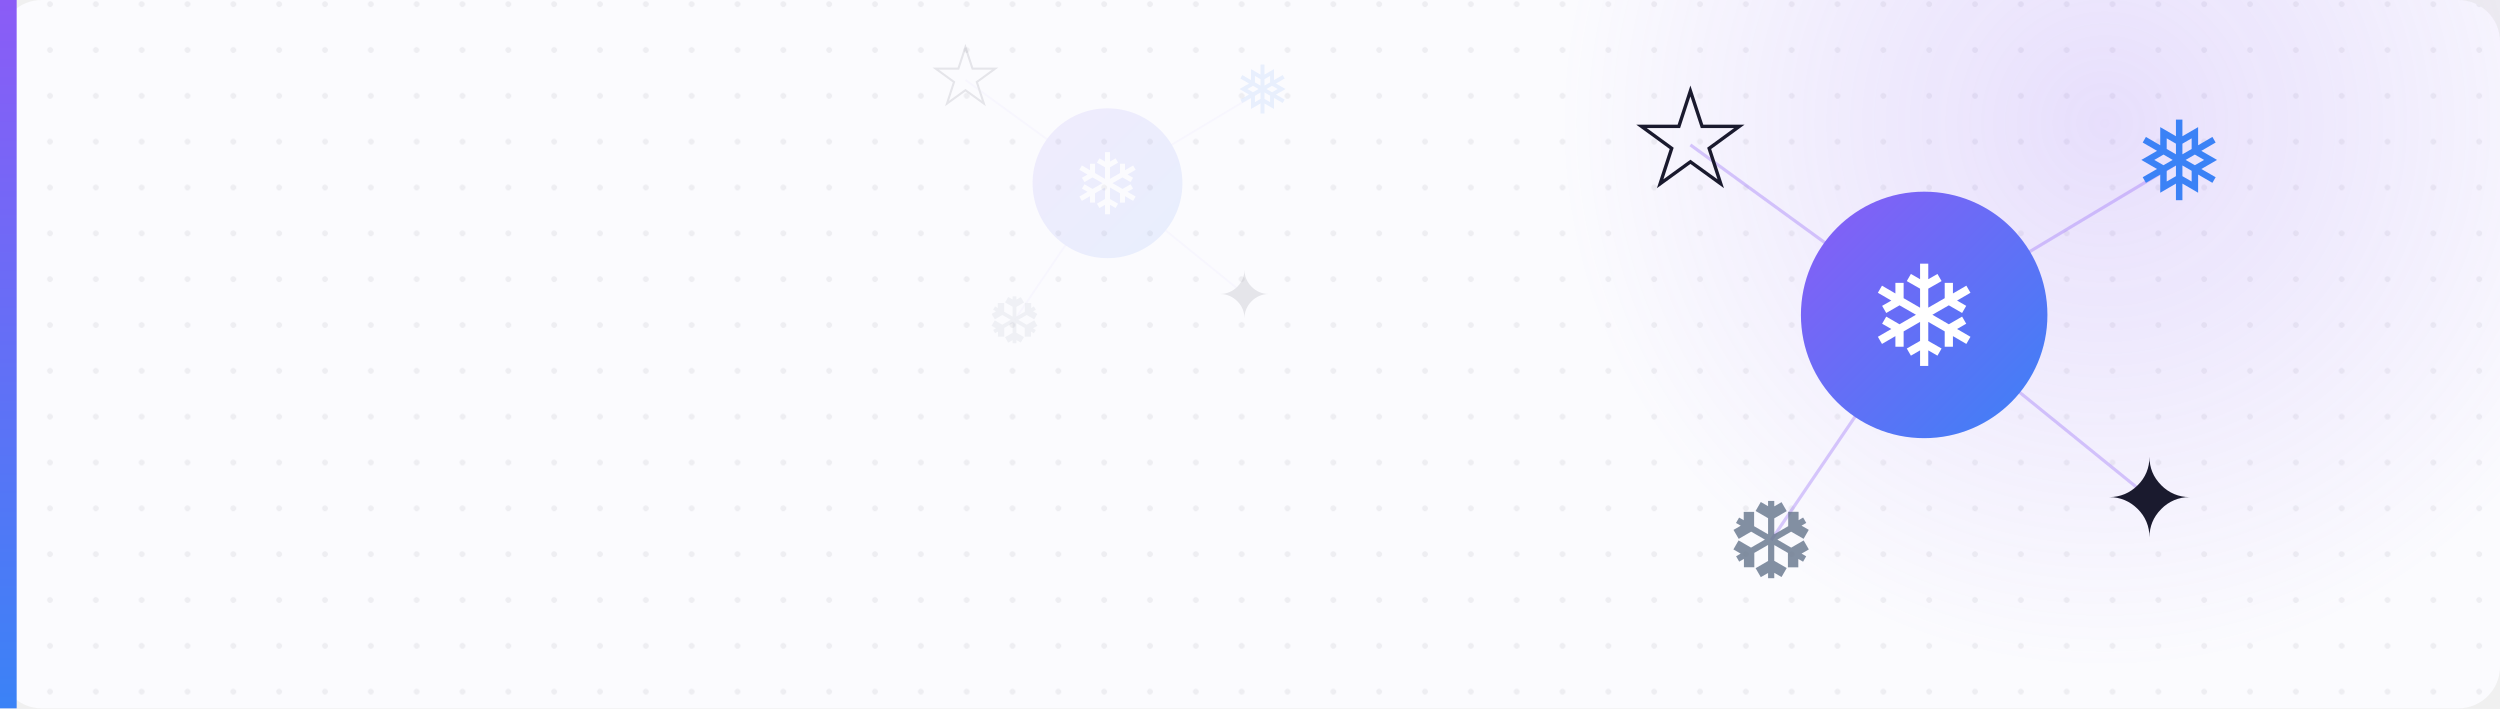
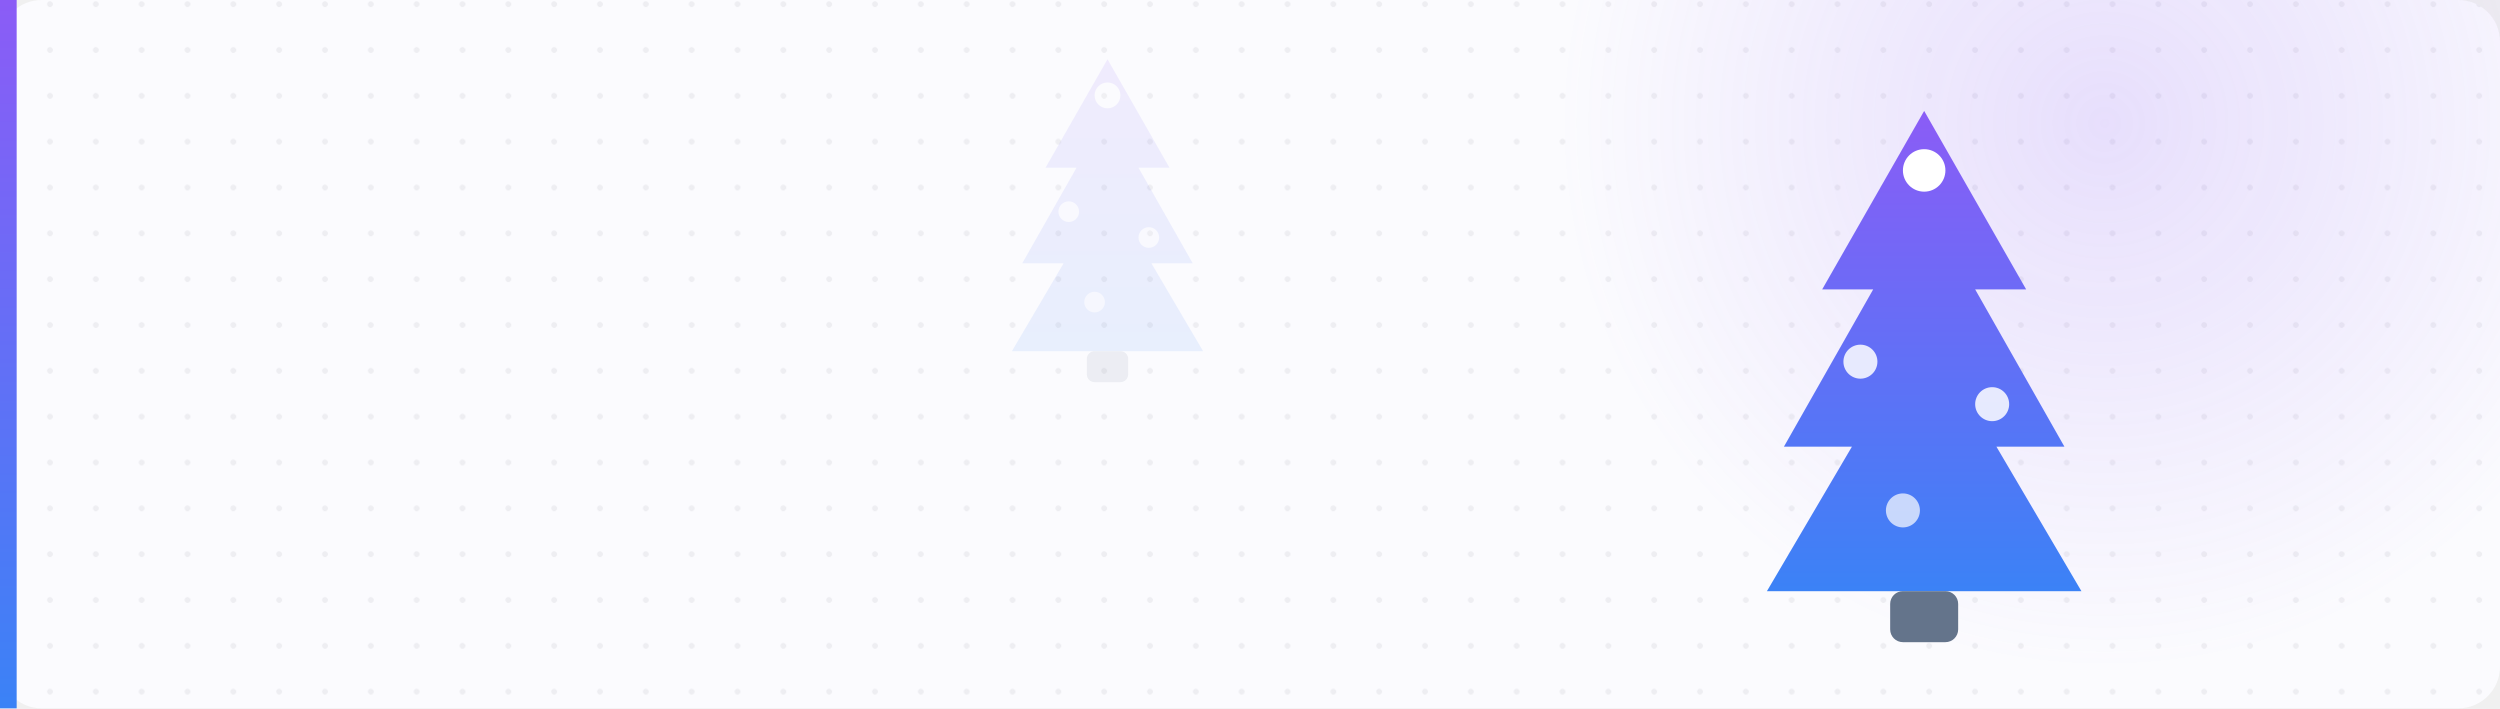
<svg xmlns="http://www.w3.org/2000/svg" viewBox="0 0 1200 340" width="1200" height="340" role="img">
  <defs>
    <linearGradient id="ghlibraryc" x1="0" y1="0" x2="1" y2="1">
      <stop offset="0" stop-color="#8b5cf6" />
      <stop offset="1" stop-color="#3b82f6" />
    </linearGradient>
    <linearGradient id="gvhlibraryc" x1="0" y1="0" x2="0" y2="1">
      <stop offset="0" stop-color="#8b5cf6" />
      <stop offset="1" stop-color="#3b82f6" />
    </linearGradient>
    <radialGradient id="glowhlibraryc" cx="0.5" cy="0.5" r="0.5">
      <stop offset="0" stop-color="#8b5cf6" stop-opacity="0.18" />
      <stop offset="1" stop-color="#8b5cf6" stop-opacity="0" />
    </radialGradient>
    <pattern id="dotshlibraryc" width="22" height="22" patternUnits="userSpaceOnUse">
      <circle cx="2" cy="2" r="1.4" fill="#1a1a2e" opacity="0.06" />
    </pattern>
  </defs>
  <rect width="1200" height="340" rx="20" fill="#FBFBFE" />
  <rect width="1200" height="340" rx="20" fill="url(#dotshlibraryc)" />
  <circle cx="1010" cy="60" r="260" fill="url(#glowhlibraryc)" />
  <rect x="0" y="0" width="8" height="340" fill="url(#gvhlibraryc)" />
  <g transform="translate(740 -10) scale(1.02)">
-     <g>
-       <line x1="180" y1="158" x2="70" y2="78" stroke="#8b5cf6" stroke-width="1.5" opacity="0.32" />
-       <line x1="180" y1="158" x2="300" y2="86" stroke="#8b5cf6" stroke-width="1.5" opacity="0.32" />
-       <line x1="180" y1="158" x2="108" y2="264" stroke="#8b5cf6" stroke-width="1.5" opacity="0.32" />
-       <line x1="180" y1="158" x2="286" y2="244" stroke="#8b5cf6" stroke-width="1.5" opacity="0.32" />
-     </g>
-     <text x="70" y="96" font-family="DejaVu Sans, sans-serif" font-size="60" fill="none" stroke="#1a1a2e" stroke-width="1.6" text-anchor="middle">★</text>
-     <text x="300" y="104" font-family="DejaVu Sans, sans-serif" font-size="52" fill="#3b82f6" text-anchor="middle">❅</text>
-     <text x="108" y="282" font-family="DejaVu Sans, sans-serif" font-size="50" fill="#64748b" text-anchor="middle" opacity="0.8">❆</text>
-     <text x="286" y="262" font-family="DejaVu Sans, sans-serif" font-size="50" fill="#1a1a2e" text-anchor="middle">✦</text>
-     <circle cx="180" cy="158" r="58" fill="url(#ghlibraryc)" />
-     <text x="180" y="182" font-family="DejaVu Sans, sans-serif" font-size="66" fill="#fff" text-anchor="middle">❄</text>
+     <path d="M180 62 L228 146 H204 L246 220 H214 L254 288 H106 L146 220 H114              L156 146 H132 Z" fill="url(#gvhlibraryc)" />
+     <rect x="164" y="288" width="32" height="24" rx="6" fill="#64748b" />
+     <circle cx="180" cy="90" r="10" fill="#fff" />
+     <circle cx="150" cy="180" r="8" fill="#fff" opacity="0.85" />
+     <circle cx="212" cy="200" r="8" fill="#fff" opacity="0.85" />
+     <circle cx="170" cy="250" r="8" fill="#fff" opacity="0.7" />
  </g>
  <g transform="translate(420 -10) scale(0.62)" opacity="0.10">
-     <g>
-       <line x1="180" y1="158" x2="70" y2="78" stroke="#8b5cf6" stroke-width="1.5" opacity="0.32" />
-       <line x1="180" y1="158" x2="300" y2="86" stroke="#8b5cf6" stroke-width="1.5" opacity="0.32" />
-       <line x1="180" y1="158" x2="108" y2="264" stroke="#8b5cf6" stroke-width="1.5" opacity="0.32" />
-       <line x1="180" y1="158" x2="286" y2="244" stroke="#8b5cf6" stroke-width="1.5" opacity="0.32" />
-     </g>
-     <text x="70" y="96" font-family="DejaVu Sans, sans-serif" font-size="60" fill="none" stroke="#1a1a2e" stroke-width="1.6" text-anchor="middle">★</text>
-     <text x="300" y="104" font-family="DejaVu Sans, sans-serif" font-size="52" fill="#3b82f6" text-anchor="middle">❅</text>
-     <text x="108" y="282" font-family="DejaVu Sans, sans-serif" font-size="50" fill="#64748b" text-anchor="middle" opacity="0.8">❆</text>
-     <text x="286" y="262" font-family="DejaVu Sans, sans-serif" font-size="50" fill="#1a1a2e" text-anchor="middle">✦</text>
-     <circle cx="180" cy="158" r="58" fill="url(#ghlibraryc)" />
-     <text x="180" y="182" font-family="DejaVu Sans, sans-serif" font-size="66" fill="#fff" text-anchor="middle">❄</text>
+     <path d="M180 62 L228 146 H204 L246 220 H214 L254 288 H106 L146 220 H114              L156 146 H132 Z" fill="url(#gvhlibraryc)" />
+     <rect x="164" y="288" width="32" height="24" rx="6" fill="#64748b" />
+     <circle cx="180" cy="90" r="10" fill="#fff" />
+     <circle cx="150" cy="180" r="8" fill="#fff" opacity="0.85" />
+     <circle cx="212" cy="200" r="8" fill="#fff" opacity="0.85" />
+     <circle cx="170" cy="250" r="8" fill="#fff" opacity="0.7" />
  </g>
</svg>
